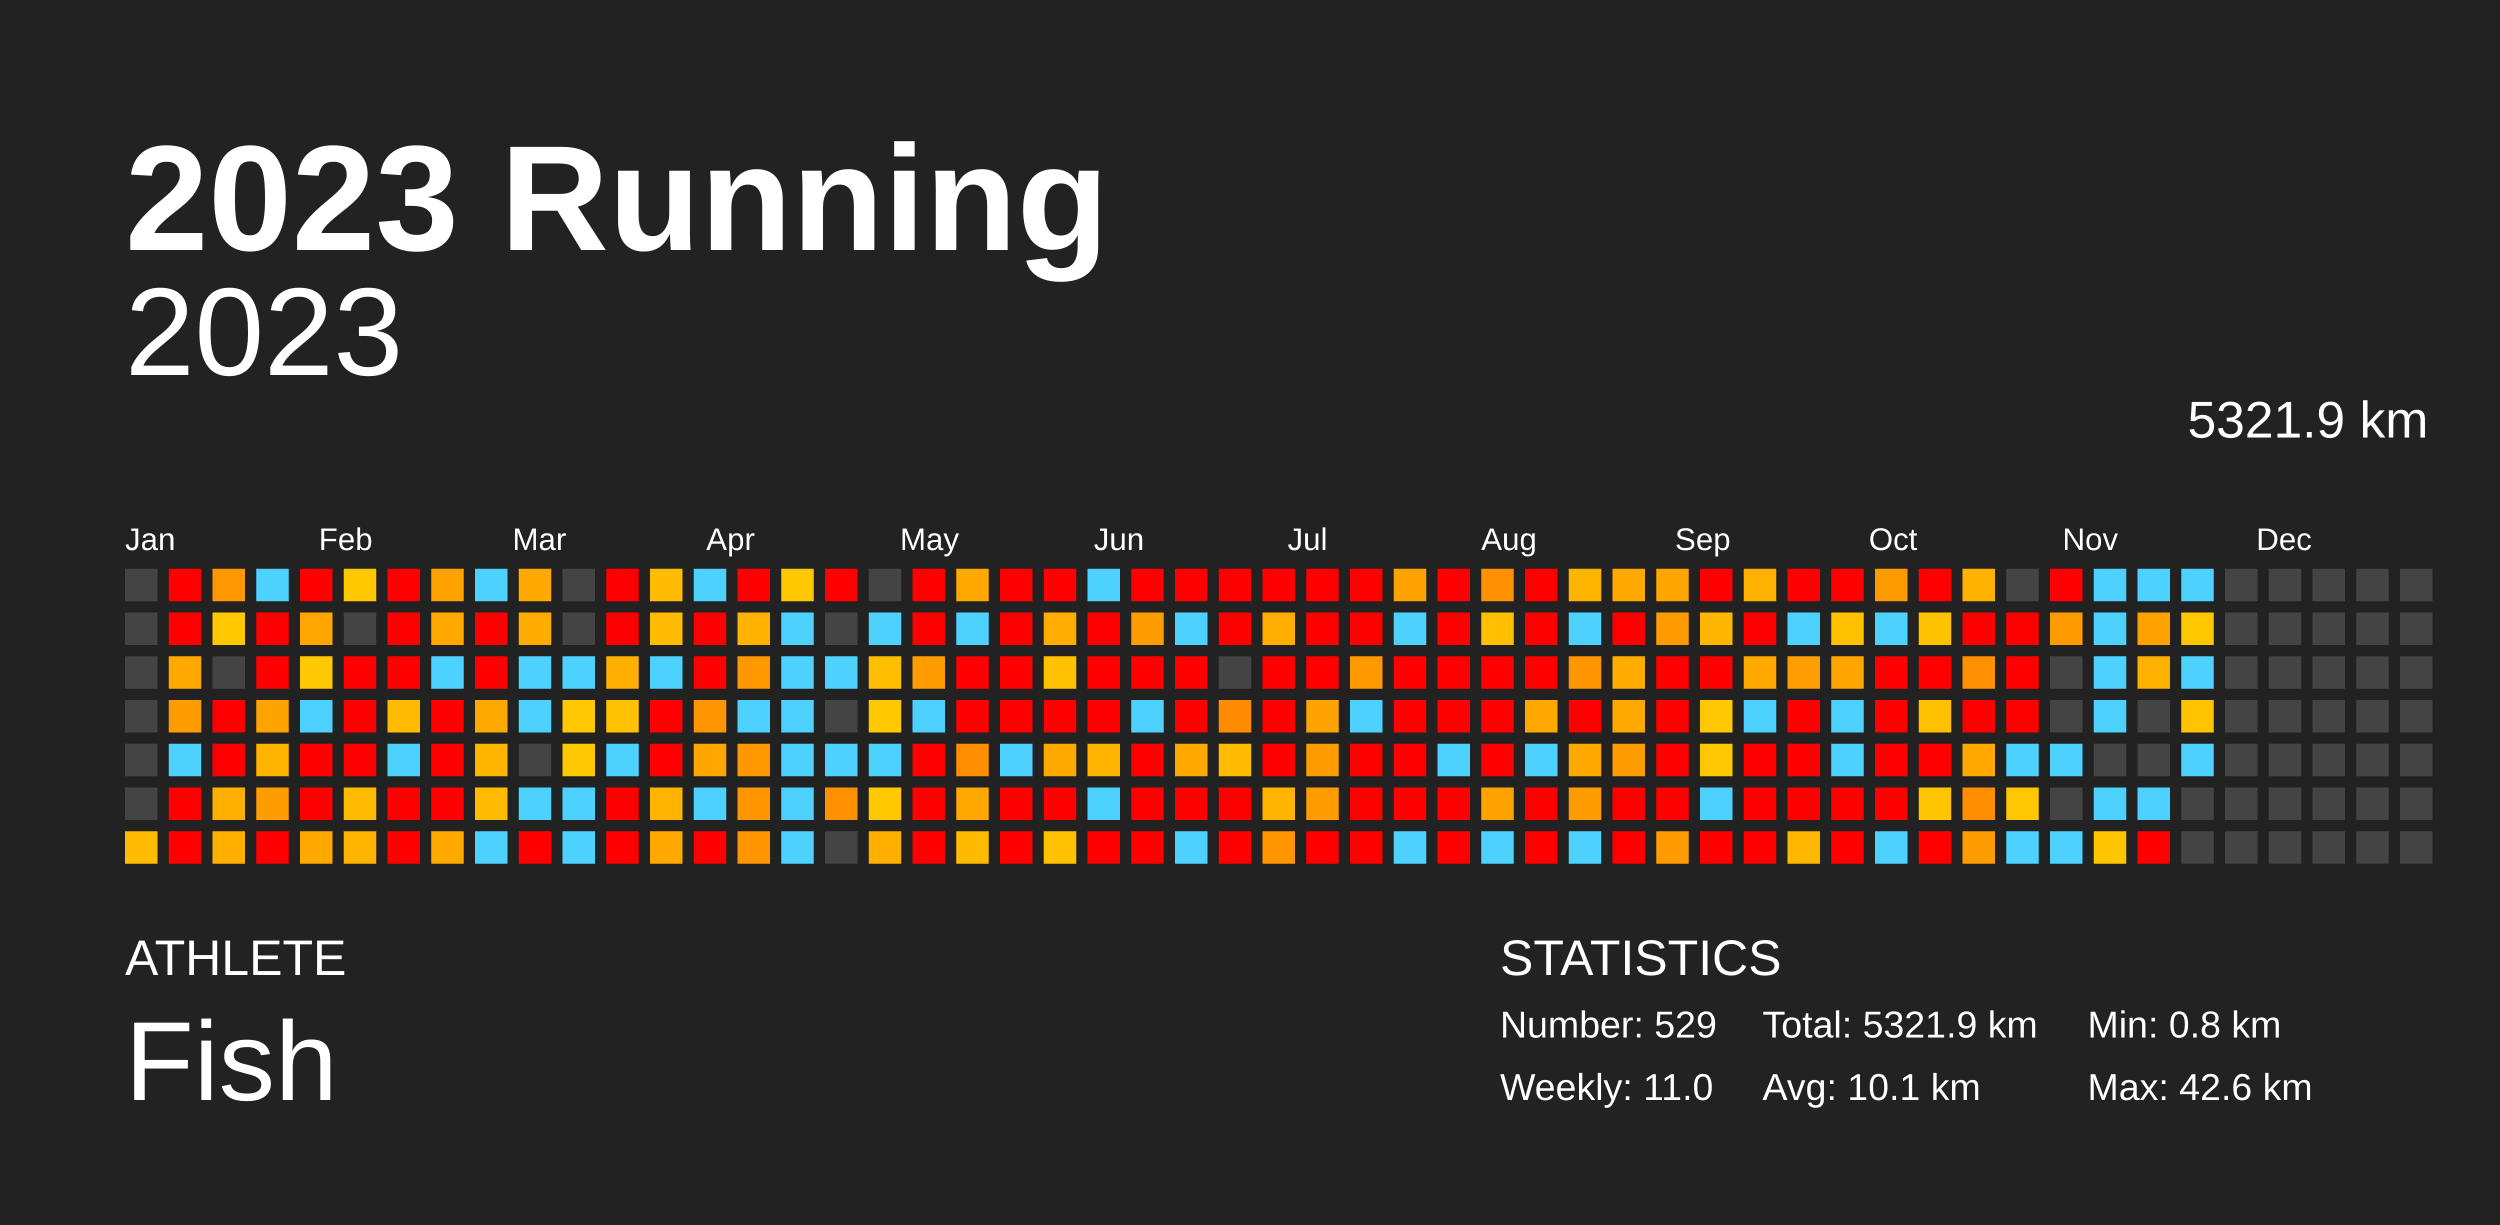
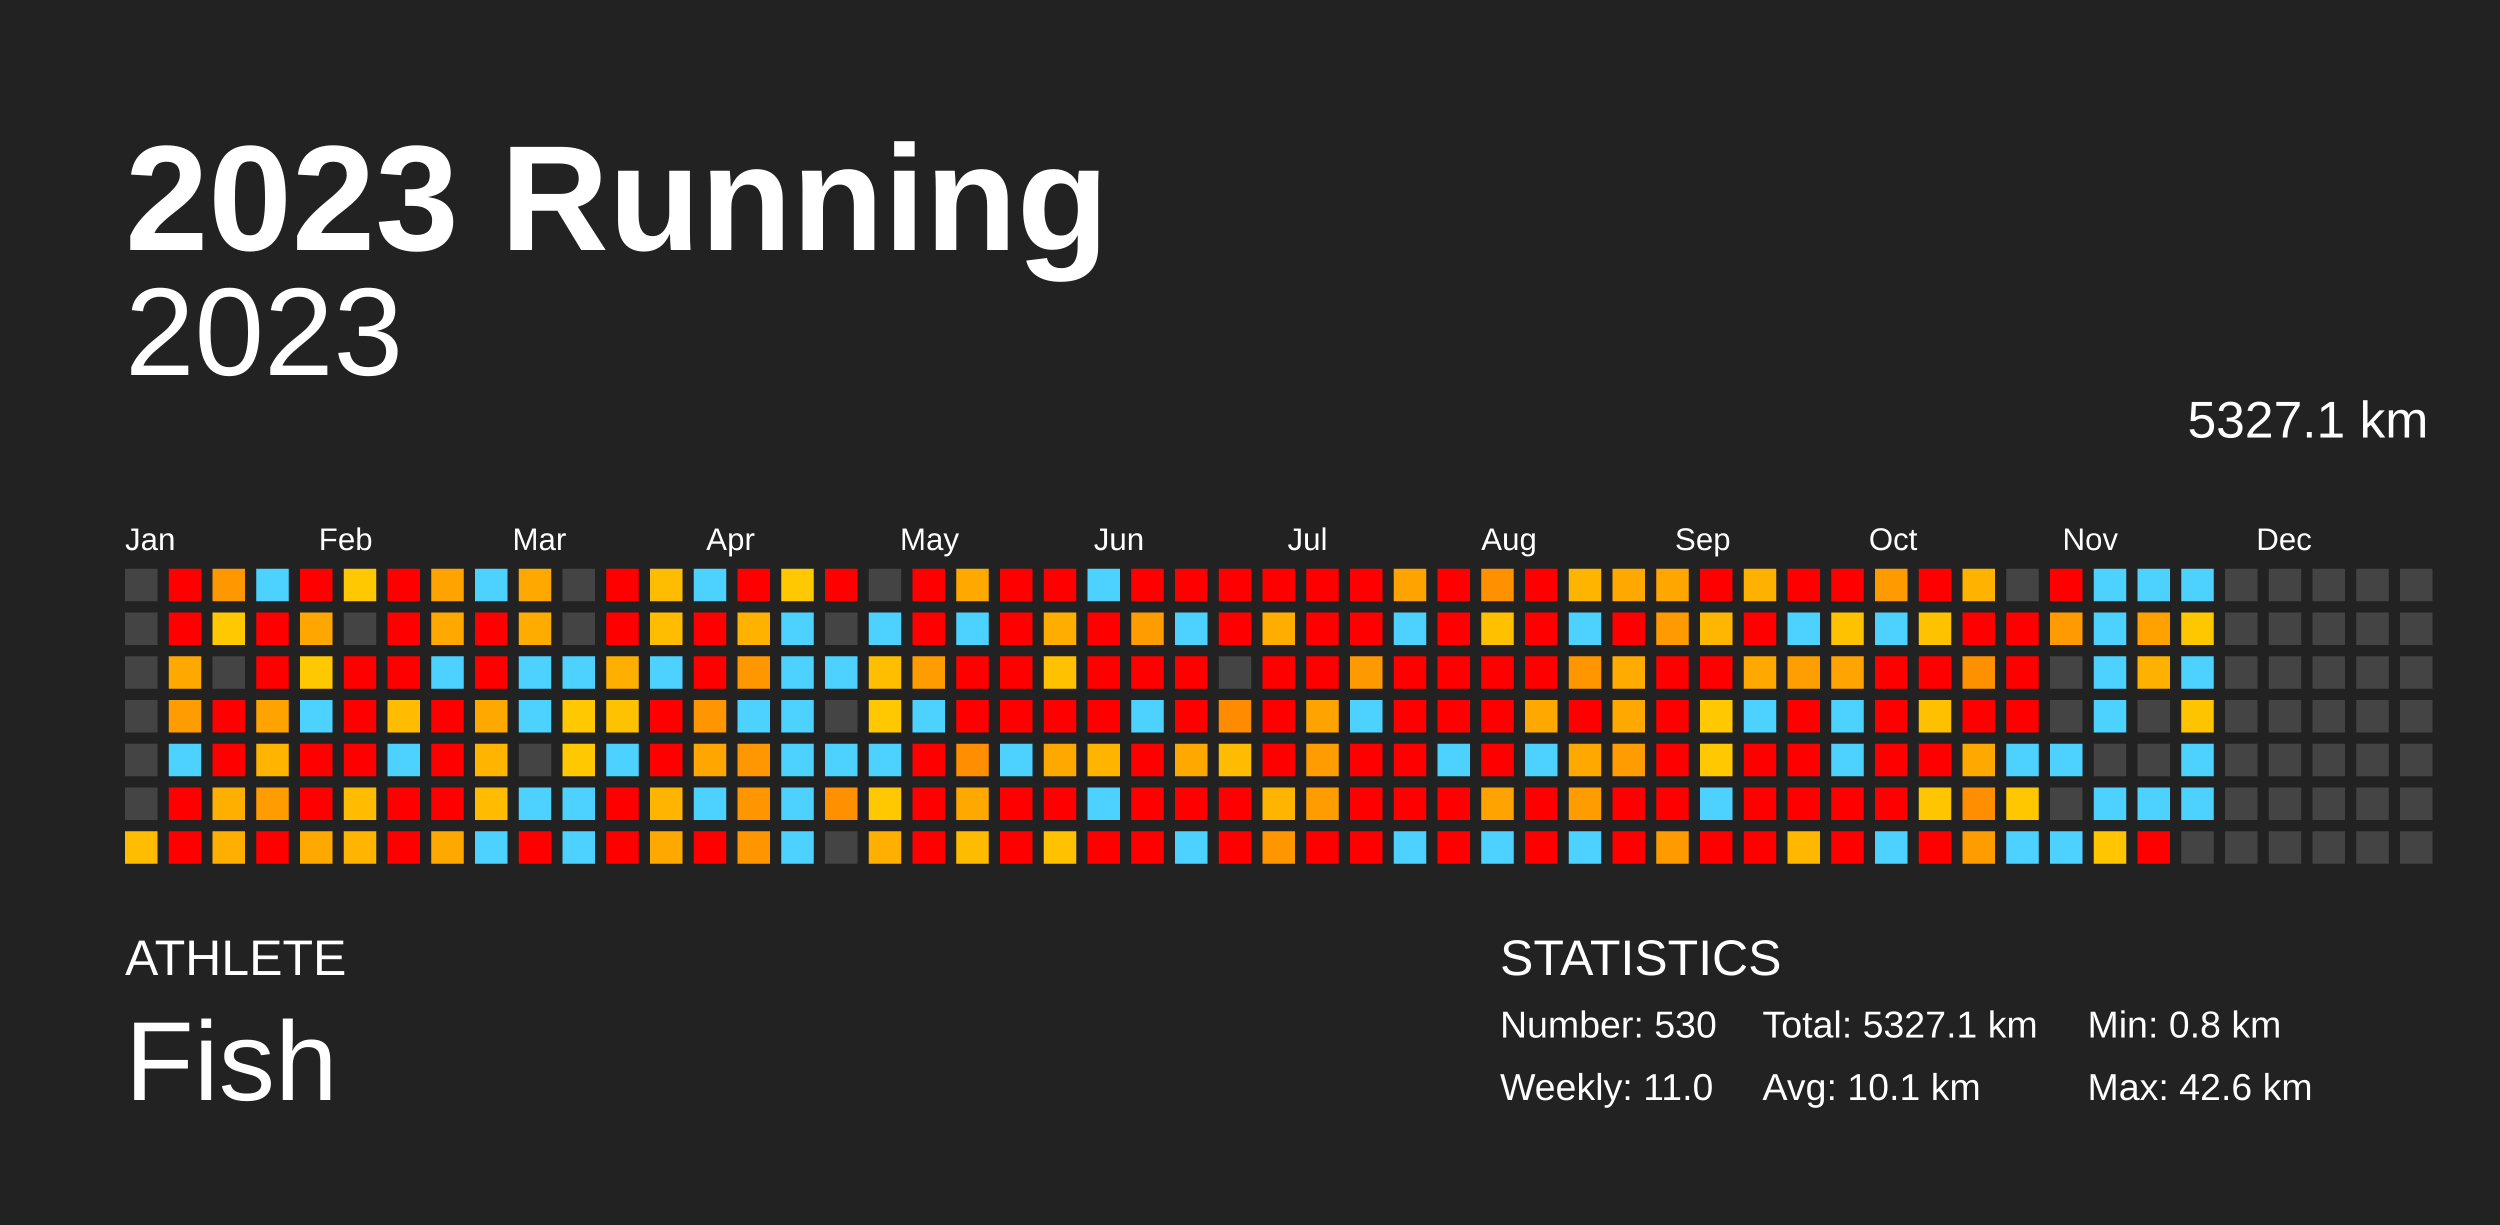
<svg xmlns="http://www.w3.org/2000/svg" baseProfile="full" height="98mm" version="1.1" viewBox="0,0,200,98" width="200mm">
  <defs />
  <rect fill="#222222" height="98" width="200" x="0" y="0" />
  <text fill="#FFFFFF" style="font-size:12px; font-family:Arial; font-weight:bold;" x="10" y="20">2023 Running</text>
  <text fill="#FFFFFF" style="font-size:4px; font-family:Arial" x="10" y="78">ATHLETE</text>
  <text fill="#FFFFFF" style="font-size:9px; font-family:Arial" x="10" y="88">Fish</text>
  <text fill="#FFFFFF" style="font-size:4px; font-family:Arial" x="120" y="78">STATISTICS</text>
-   <text fill="#FFFFFF" style="font-size:3px; font-family:Arial" x="120" y="83">Number: 529</text>
+   <text fill="#FFFFFF" style="font-size:3px; font-family:Arial" x="120" y="83">Number: 530</text>
  <text fill="#FFFFFF" style="font-size:3px; font-family:Arial" x="120" y="88">Weekly: 11.0</text>
-   <text fill="#FFFFFF" style="font-size:3px; font-family:Arial" x="141" y="83">Total: 5321.9 km</text>
+   <text fill="#FFFFFF" style="font-size:3px; font-family:Arial" x="141" y="83">Total: 5327.1 km</text>
  <text fill="#FFFFFF" style="font-size:3px; font-family:Arial" x="141" y="88">Avg: 10.1 km</text>
  <text fill="#FFFFFF" style="font-size:3px; font-family:Arial" x="167" y="83">Min: 0.8 km</text>
  <text fill="#FFFFFF" style="font-size:3px; font-family:Arial" x="167" y="88">Max: 42.6 km</text>
  <text alignment-baseline="hanging" fill="#FFFFFF" style="font-size:10.0px; font-family:Arial;" x="10" y="30">2023</text>
-   <text alignment-baseline="hanging" fill="#FFFFFF" style="font-size:4.125px; font-family:Arial;" x="175" y="35">5321.9 km</text>
+   <text alignment-baseline="hanging" fill="#FFFFFF" style="font-size:4.125px; font-family:Arial;" x="175" y="35">5327.1 km</text>
  <text fill="#FFFFFF" style="font-size:2.5px; font-family:Arial" x="10.0" y="44">Jan</text>
  <text fill="#FFFFFF" style="font-size:2.5px; font-family:Arial" x="25.5" y="44">Feb</text>
  <text fill="#FFFFFF" style="font-size:2.5px; font-family:Arial" x="41.0" y="44">Mar</text>
  <text fill="#FFFFFF" style="font-size:2.5px; font-family:Arial" x="56.5" y="44">Apr</text>
  <text fill="#FFFFFF" style="font-size:2.5px; font-family:Arial" x="72.0" y="44">May</text>
  <text fill="#FFFFFF" style="font-size:2.5px; font-family:Arial" x="87.5" y="44">Jun</text>
  <text fill="#FFFFFF" style="font-size:2.5px; font-family:Arial" x="103.0" y="44">Jul</text>
  <text fill="#FFFFFF" style="font-size:2.5px; font-family:Arial" x="118.5" y="44">Aug</text>
  <text fill="#FFFFFF" style="font-size:2.5px; font-family:Arial" x="134.0" y="44">Sep</text>
  <text fill="#FFFFFF" style="font-size:2.5px; font-family:Arial" x="149.5" y="44">Oct</text>
  <text fill="#FFFFFF" style="font-size:2.5px; font-family:Arial" x="165.0" y="44">Nov</text>
  <text fill="#FFFFFF" style="font-size:2.5px; font-family:Arial" x="180.5" y="44">Dec</text>
  <rect fill="#444444" height="2.6" width="2.6" x="10.0" y="45.5" />
  <rect fill="#444444" height="2.6" width="2.6" x="10.0" y="49.0" />
  <rect fill="#444444" height="2.6" width="2.6" x="10.0" y="52.5" />
  <rect fill="#444444" height="2.6" width="2.6" x="10.0" y="56.0" />
  <rect fill="#444444" height="2.6" width="2.6" x="10.0" y="59.5" />
  <rect fill="#444444" height="2.6" width="2.6" x="10.0" y="63.0" />
  <rect fill="#ffbc00" height="2.6" width="2.6" x="10.0" y="66.5" />
  <rect fill="red" height="2.6" width="2.6" x="13.5" y="45.5" />
  <rect fill="red" height="2.6" width="2.6" x="13.5" y="49.0" />
  <rect fill="#ffa900" height="2.6" width="2.6" x="13.5" y="52.5" />
  <rect fill="#ff9d00" height="2.6" width="2.6" x="13.5" y="56.0" />
  <rect fill="#4dd2ff" height="2.6" width="2.6" x="13.5" y="59.5" />
  <rect fill="red" height="2.6" width="2.6" x="13.5" y="63.0" />
  <rect fill="red" height="2.6" width="2.6" x="13.5" y="66.5" />
  <rect fill="#ff9700" height="2.6" width="2.6" x="17.0" y="45.5" />
  <rect fill="#ffc800" height="2.6" width="2.6" x="17.0" y="49.0" />
  <rect fill="#444444" height="2.6" width="2.6" x="17.0" y="52.5" />
  <rect fill="red" height="2.6" width="2.6" x="17.0" y="56.0" />
  <rect fill="red" height="2.6" width="2.6" x="17.0" y="59.5" />
  <rect fill="#ffaf00" height="2.6" width="2.6" x="17.0" y="63.0" />
  <rect fill="#ffaf00" height="2.6" width="2.6" x="17.0" y="66.5" />
  <rect fill="#4dd2ff" height="2.6" width="2.6" x="20.5" y="45.5" />
  <rect fill="red" height="2.6" width="2.6" x="20.5" y="49.0" />
  <rect fill="red" height="2.6" width="2.6" x="20.5" y="52.5" />
  <rect fill="#ffa300" height="2.6" width="2.6" x="20.5" y="56.0" />
  <rect fill="#ffb500" height="2.6" width="2.6" x="20.5" y="59.5" />
  <rect fill="#ff9d00" height="2.6" width="2.6" x="20.5" y="63.0" />
  <rect fill="red" height="2.6" width="2.6" x="20.5" y="66.5" />
  <rect fill="red" height="2.6" width="2.6" x="24.0" y="45.5" />
  <rect fill="#ffa700" height="2.6" width="2.6" x="24.0" y="49.0" />
  <rect fill="#ffc800" height="2.6" width="2.6" x="24.0" y="52.5" />
  <rect fill="#4dd2ff" height="2.6" width="2.6" x="24.0" y="56.0" />
  <rect fill="red" height="2.6" width="2.6" x="24.0" y="59.5" />
  <rect fill="red" height="2.6" width="2.6" x="24.0" y="63.0" />
  <rect fill="#ffa900" height="2.6" width="2.6" x="24.0" y="66.5" />
  <rect fill="#ffc800" height="2.6" width="2.6" x="27.5" y="45.5" />
  <rect fill="#444444" height="2.6" width="2.6" x="27.5" y="49.0" />
  <rect fill="red" height="2.6" width="2.6" x="27.5" y="52.5" />
  <rect fill="red" height="2.6" width="2.6" x="27.5" y="56.0" />
  <rect fill="red" height="2.6" width="2.6" x="27.5" y="59.5" />
  <rect fill="#ffbc00" height="2.6" width="2.6" x="27.5" y="63.0" />
  <rect fill="#ffb500" height="2.6" width="2.6" x="27.5" y="66.5" />
  <rect fill="red" height="2.6" width="2.6" x="31.0" y="45.5" />
  <rect fill="red" height="2.6" width="2.6" x="31.0" y="49.0" />
  <rect fill="red" height="2.6" width="2.6" x="31.0" y="52.5" />
  <rect fill="#ffbc00" height="2.6" width="2.6" x="31.0" y="56.0" />
  <rect fill="#4dd2ff" height="2.6" width="2.6" x="31.0" y="59.5" />
  <rect fill="red" height="2.6" width="2.6" x="31.0" y="63.0" />
  <rect fill="red" height="2.6" width="2.6" x="31.0" y="66.5" />
  <rect fill="#ffa300" height="2.6" width="2.6" x="34.5" y="45.5" />
  <rect fill="#ffa900" height="2.6" width="2.6" x="34.5" y="49.0" />
  <rect fill="#4dd2ff" height="2.6" width="2.6" x="34.5" y="52.5" />
  <rect fill="red" height="2.6" width="2.6" x="34.5" y="56.0" />
  <rect fill="red" height="2.6" width="2.6" x="34.5" y="59.5" />
  <rect fill="red" height="2.6" width="2.6" x="34.5" y="63.0" />
  <rect fill="#ffa900" height="2.6" width="2.6" x="34.5" y="66.5" />
  <rect fill="#4dd2ff" height="2.6" width="2.6" x="38.0" y="45.5" />
  <rect fill="red" height="2.6" width="2.6" x="38.0" y="49.0" />
  <rect fill="red" height="2.6" width="2.6" x="38.0" y="52.5" />
  <rect fill="#ffa900" height="2.6" width="2.6" x="38.0" y="56.0" />
  <rect fill="#ffb400" height="2.6" width="2.6" x="38.0" y="59.5" />
  <rect fill="#ffbc00" height="2.6" width="2.6" x="38.0" y="63.0" />
  <rect fill="#4dd2ff" height="2.6" width="2.6" x="38.0" y="66.5" />
  <rect fill="#ffa900" height="2.6" width="2.6" x="41.5" y="45.5" />
  <rect fill="#ffac00" height="2.6" width="2.6" x="41.5" y="49.0" />
  <rect fill="#4dd2ff" height="2.6" width="2.6" x="41.5" y="52.5" />
  <rect fill="#4dd2ff" height="2.6" width="2.6" x="41.5" y="56.0" />
  <rect fill="#444444" height="2.6" width="2.6" x="41.5" y="59.5" />
  <rect fill="#4dd2ff" height="2.6" width="2.6" x="41.5" y="63.0" />
  <rect fill="red" height="2.6" width="2.6" x="41.5" y="66.5" />
  <rect fill="#444444" height="2.6" width="2.6" x="45.0" y="45.5" />
  <rect fill="#444444" height="2.6" width="2.6" x="45.0" y="49.0" />
  <rect fill="#4dd2ff" height="2.6" width="2.6" x="45.0" y="52.5" />
  <rect fill="#ffc800" height="2.6" width="2.6" x="45.0" y="56.0" />
  <rect fill="#ffc800" height="2.6" width="2.6" x="45.0" y="59.5" />
  <rect fill="#4dd2ff" height="2.6" width="2.6" x="45.0" y="63.0" />
  <rect fill="#4dd2ff" height="2.6" width="2.6" x="45.0" y="66.5" />
  <rect fill="red" height="2.6" width="2.6" x="48.5" y="45.5" />
  <rect fill="red" height="2.6" width="2.6" x="48.5" y="49.0" />
  <rect fill="#ffaf00" height="2.6" width="2.6" x="48.5" y="52.5" />
  <rect fill="#ffc200" height="2.6" width="2.6" x="48.5" y="56.0" />
  <rect fill="#4dd2ff" height="2.6" width="2.6" x="48.5" y="59.5" />
  <rect fill="red" height="2.6" width="2.6" x="48.5" y="63.0" />
  <rect fill="red" height="2.6" width="2.6" x="48.5" y="66.5" />
  <rect fill="#ffbc00" height="2.6" width="2.6" x="52.0" y="45.5" />
  <rect fill="#ffbc00" height="2.6" width="2.6" x="52.0" y="49.0" />
  <rect fill="#4dd2ff" height="2.6" width="2.6" x="52.0" y="52.5" />
  <rect fill="red" height="2.6" width="2.6" x="52.0" y="56.0" />
  <rect fill="red" height="2.6" width="2.6" x="52.0" y="59.5" />
  <rect fill="#ffb500" height="2.6" width="2.6" x="52.0" y="63.0" />
  <rect fill="#ffa900" height="2.6" width="2.6" x="52.0" y="66.5" />
  <rect fill="#4dd2ff" height="2.6" width="2.6" x="55.5" y="45.5" />
  <rect fill="red" height="2.6" width="2.6" x="55.5" y="49.0" />
  <rect fill="red" height="2.6" width="2.6" x="55.5" y="52.5" />
  <rect fill="#ff9500" height="2.6" width="2.6" x="55.5" y="56.0" />
  <rect fill="#ffa600" height="2.6" width="2.6" x="55.5" y="59.5" />
  <rect fill="#4dd2ff" height="2.6" width="2.6" x="55.5" y="63.0" />
  <rect fill="red" height="2.6" width="2.6" x="55.5" y="66.5" />
  <rect fill="red" height="2.6" width="2.6" x="59.0" y="45.5" />
  <rect fill="#ffb300" height="2.6" width="2.6" x="59.0" y="49.0" />
  <rect fill="#ff9700" height="2.6" width="2.6" x="59.0" y="52.5" />
  <rect fill="#4dd2ff" height="2.6" width="2.6" x="59.0" y="56.0" />
  <rect fill="#ff9700" height="2.6" width="2.6" x="59.0" y="59.5" />
  <rect fill="#ff9600" height="2.6" width="2.6" x="59.0" y="63.0" />
  <rect fill="#ff9600" height="2.6" width="2.6" x="59.0" y="66.5" />
  <rect fill="#ffc800" height="2.6" width="2.6" x="62.5" y="45.5" />
  <rect fill="#4dd2ff" height="2.6" width="2.6" x="62.5" y="49.0" />
  <rect fill="#4dd2ff" height="2.6" width="2.6" x="62.5" y="52.5" />
  <rect fill="#4dd2ff" height="2.6" width="2.6" x="62.5" y="56.0" />
  <rect fill="#4dd2ff" height="2.6" width="2.6" x="62.5" y="59.5" />
  <rect fill="#4dd2ff" height="2.6" width="2.6" x="62.5" y="63.0" />
  <rect fill="#4dd2ff" height="2.6" width="2.6" x="62.5" y="66.5" />
  <rect fill="red" height="2.6" width="2.6" x="66.0" y="45.5" />
  <rect fill="#444444" height="2.6" width="2.6" x="66.0" y="49.0" />
  <rect fill="#4dd2ff" height="2.6" width="2.6" x="66.0" y="52.5" />
  <rect fill="#444444" height="2.6" width="2.6" x="66.0" y="56.0" />
  <rect fill="#4dd2ff" height="2.6" width="2.6" x="66.0" y="59.5" />
  <rect fill="#ff9100" height="2.6" width="2.6" x="66.0" y="63.0" />
  <rect fill="#444444" height="2.6" width="2.6" x="66.0" y="66.5" />
  <rect fill="#444444" height="2.6" width="2.6" x="69.5" y="45.5" />
  <rect fill="#4dd2ff" height="2.6" width="2.6" x="69.5" y="49.0" />
  <rect fill="#ffbf00" height="2.6" width="2.6" x="69.5" y="52.5" />
  <rect fill="#ffc800" height="2.6" width="2.6" x="69.5" y="56.0" />
  <rect fill="#4dd2ff" height="2.6" width="2.6" x="69.5" y="59.5" />
  <rect fill="#ffc800" height="2.6" width="2.6" x="69.5" y="63.0" />
  <rect fill="#ffaf00" height="2.6" width="2.6" x="69.5" y="66.5" />
  <rect fill="red" height="2.6" width="2.6" x="73.0" y="45.5" />
  <rect fill="red" height="2.6" width="2.6" x="73.0" y="49.0" />
  <rect fill="#ff9d00" height="2.6" width="2.6" x="73.0" y="52.5" />
  <rect fill="#4dd2ff" height="2.6" width="2.6" x="73.0" y="56.0" />
  <rect fill="red" height="2.6" width="2.6" x="73.0" y="59.5" />
  <rect fill="red" height="2.6" width="2.6" x="73.0" y="63.0" />
  <rect fill="red" height="2.6" width="2.6" x="73.0" y="66.5" />
  <rect fill="#ffa900" height="2.6" width="2.6" x="76.5" y="45.5" />
  <rect fill="#4dd2ff" height="2.6" width="2.6" x="76.5" y="49.0" />
  <rect fill="red" height="2.6" width="2.6" x="76.5" y="52.5" />
  <rect fill="red" height="2.6" width="2.6" x="76.5" y="56.0" />
  <rect fill="#ff8e00" height="2.6" width="2.6" x="76.5" y="59.5" />
  <rect fill="#ffa900" height="2.6" width="2.6" x="76.5" y="63.0" />
  <rect fill="#ffbb00" height="2.6" width="2.6" x="76.5" y="66.5" />
  <rect fill="red" height="2.6" width="2.6" x="80.0" y="45.5" />
  <rect fill="red" height="2.6" width="2.6" x="80.0" y="49.0" />
  <rect fill="red" height="2.6" width="2.6" x="80.0" y="52.5" />
  <rect fill="red" height="2.6" width="2.6" x="80.0" y="56.0" />
  <rect fill="#4dd2ff" height="2.6" width="2.6" x="80.0" y="59.5" />
  <rect fill="red" height="2.6" width="2.6" x="80.0" y="63.0" />
  <rect fill="red" height="2.6" width="2.6" x="80.0" y="66.5" />
  <rect fill="red" height="2.6" width="2.6" x="83.5" y="45.5" />
  <rect fill="#ffae00" height="2.6" width="2.6" x="83.5" y="49.0" />
  <rect fill="#ffc100" height="2.6" width="2.6" x="83.5" y="52.5" />
  <rect fill="red" height="2.6" width="2.6" x="83.5" y="56.0" />
  <rect fill="#ffa900" height="2.6" width="2.6" x="83.5" y="59.5" />
  <rect fill="red" height="2.6" width="2.6" x="83.5" y="63.0" />
  <rect fill="#ffc100" height="2.6" width="2.6" x="83.5" y="66.5" />
  <rect fill="#4dd2ff" height="2.6" width="2.6" x="87.0" y="45.5" />
  <rect fill="red" height="2.6" width="2.6" x="87.0" y="49.0" />
  <rect fill="red" height="2.6" width="2.6" x="87.0" y="52.5" />
  <rect fill="red" height="2.6" width="2.6" x="87.0" y="56.0" />
  <rect fill="#ffb500" height="2.6" width="2.6" x="87.0" y="59.5" />
  <rect fill="#4dd2ff" height="2.6" width="2.6" x="87.0" y="63.0" />
  <rect fill="red" height="2.6" width="2.6" x="87.0" y="66.5" />
  <rect fill="red" height="2.6" width="2.6" x="90.5" y="45.5" />
  <rect fill="#ff9c00" height="2.6" width="2.6" x="90.5" y="49.0" />
  <rect fill="red" height="2.6" width="2.6" x="90.5" y="52.5" />
  <rect fill="#4dd2ff" height="2.6" width="2.6" x="90.5" y="56.0" />
  <rect fill="red" height="2.6" width="2.6" x="90.5" y="59.5" />
  <rect fill="red" height="2.6" width="2.6" x="90.5" y="63.0" />
  <rect fill="red" height="2.6" width="2.6" x="90.5" y="66.5" />
  <rect fill="red" height="2.6" width="2.6" x="94.0" y="45.5" />
  <rect fill="#4dd2ff" height="2.6" width="2.6" x="94.0" y="49.0" />
  <rect fill="red" height="2.6" width="2.6" x="94.0" y="52.5" />
  <rect fill="red" height="2.6" width="2.6" x="94.0" y="56.0" />
  <rect fill="#ffa900" height="2.6" width="2.6" x="94.0" y="59.5" />
  <rect fill="red" height="2.6" width="2.6" x="94.0" y="63.0" />
  <rect fill="#4dd2ff" height="2.6" width="2.6" x="94.0" y="66.5" />
  <rect fill="red" height="2.6" width="2.6" x="97.5" y="45.5" />
  <rect fill="red" height="2.6" width="2.6" x="97.5" y="49.0" />
  <rect fill="#444444" height="2.6" width="2.6" x="97.5" y="52.5" />
  <rect fill="#ff8b00" height="2.6" width="2.6" x="97.5" y="56.0" />
  <rect fill="#ffbc00" height="2.6" width="2.6" x="97.5" y="59.5" />
  <rect fill="red" height="2.6" width="2.6" x="97.5" y="63.0" />
  <rect fill="red" height="2.6" width="2.6" x="97.5" y="66.5" />
  <rect fill="red" height="2.6" width="2.6" x="101.0" y="45.5" />
  <rect fill="#ffae00" height="2.6" width="2.6" x="101.0" y="49.0" />
  <rect fill="red" height="2.6" width="2.6" x="101.0" y="52.5" />
  <rect fill="red" height="2.6" width="2.6" x="101.0" y="56.0" />
  <rect fill="red" height="2.6" width="2.6" x="101.0" y="59.5" />
  <rect fill="#ffb500" height="2.6" width="2.6" x="101.0" y="63.0" />
  <rect fill="#ff9600" height="2.6" width="2.6" x="101.0" y="66.5" />
  <rect fill="red" height="2.6" width="2.6" x="104.5" y="45.5" />
  <rect fill="red" height="2.6" width="2.6" x="104.5" y="49.0" />
  <rect fill="red" height="2.6" width="2.6" x="104.5" y="52.5" />
  <rect fill="#ffa300" height="2.6" width="2.6" x="104.5" y="56.0" />
  <rect fill="#ff9c00" height="2.6" width="2.6" x="104.5" y="59.5" />
  <rect fill="#ff9d00" height="2.6" width="2.6" x="104.5" y="63.0" />
  <rect fill="red" height="2.6" width="2.6" x="104.5" y="66.5" />
  <rect fill="red" height="2.6" width="2.6" x="108.0" y="45.5" />
  <rect fill="red" height="2.6" width="2.6" x="108.0" y="49.0" />
  <rect fill="#ff9900" height="2.6" width="2.6" x="108.0" y="52.5" />
  <rect fill="#4dd2ff" height="2.6" width="2.6" x="108.0" y="56.0" />
  <rect fill="red" height="2.6" width="2.6" x="108.0" y="59.5" />
  <rect fill="red" height="2.6" width="2.6" x="108.0" y="63.0" />
  <rect fill="red" height="2.6" width="2.6" x="108.0" y="66.5" />
  <rect fill="#ffa300" height="2.6" width="2.6" x="111.5" y="45.5" />
  <rect fill="#4dd2ff" height="2.6" width="2.6" x="111.5" y="49.0" />
  <rect fill="red" height="2.6" width="2.6" x="111.5" y="52.5" />
  <rect fill="red" height="2.6" width="2.6" x="111.5" y="56.0" />
  <rect fill="red" height="2.6" width="2.6" x="111.5" y="59.5" />
  <rect fill="red" height="2.6" width="2.6" x="111.5" y="63.0" />
  <rect fill="#4dd2ff" height="2.6" width="2.6" x="111.5" y="66.5" />
  <rect fill="red" height="2.6" width="2.6" x="115.0" y="45.5" />
  <rect fill="red" height="2.6" width="2.6" x="115.0" y="49.0" />
  <rect fill="red" height="2.6" width="2.6" x="115.0" y="52.5" />
  <rect fill="red" height="2.6" width="2.6" x="115.0" y="56.0" />
  <rect fill="#4dd2ff" height="2.6" width="2.6" x="115.0" y="59.5" />
  <rect fill="red" height="2.6" width="2.6" x="115.0" y="63.0" />
  <rect fill="red" height="2.6" width="2.6" x="115.0" y="66.5" />
  <rect fill="#ff9000" height="2.6" width="2.6" x="118.5" y="45.5" />
  <rect fill="#ffc000" height="2.6" width="2.6" x="118.5" y="49.0" />
  <rect fill="red" height="2.6" width="2.6" x="118.5" y="52.5" />
  <rect fill="red" height="2.6" width="2.6" x="118.5" y="56.0" />
  <rect fill="red" height="2.6" width="2.6" x="118.5" y="59.5" />
  <rect fill="#ffa300" height="2.6" width="2.6" x="118.5" y="63.0" />
  <rect fill="#4dd2ff" height="2.6" width="2.6" x="118.5" y="66.5" />
  <rect fill="red" height="2.6" width="2.6" x="122.0" y="45.5" />
  <rect fill="red" height="2.6" width="2.6" x="122.0" y="49.0" />
  <rect fill="red" height="2.6" width="2.6" x="122.0" y="52.5" />
  <rect fill="#ffa800" height="2.6" width="2.6" x="122.0" y="56.0" />
  <rect fill="#4dd2ff" height="2.6" width="2.6" x="122.0" y="59.5" />
  <rect fill="red" height="2.6" width="2.6" x="122.0" y="63.0" />
  <rect fill="red" height="2.6" width="2.6" x="122.0" y="66.5" />
  <rect fill="#ffb500" height="2.6" width="2.6" x="125.5" y="45.5" />
  <rect fill="#4dd2ff" height="2.6" width="2.6" x="125.5" y="49.0" />
  <rect fill="#ff9600" height="2.6" width="2.6" x="125.5" y="52.5" />
  <rect fill="red" height="2.6" width="2.6" x="125.5" y="56.0" />
  <rect fill="#ffa800" height="2.6" width="2.6" x="125.5" y="59.5" />
  <rect fill="#ff9d00" height="2.6" width="2.6" x="125.5" y="63.0" />
  <rect fill="#4dd2ff" height="2.6" width="2.6" x="125.5" y="66.5" />
  <rect fill="#ffa800" height="2.6" width="2.6" x="129.0" y="45.5" />
  <rect fill="red" height="2.6" width="2.6" x="129.0" y="49.0" />
  <rect fill="#ffab00" height="2.6" width="2.6" x="129.0" y="52.5" />
  <rect fill="#ffa900" height="2.6" width="2.6" x="129.0" y="56.0" />
  <rect fill="#ff9d00" height="2.6" width="2.6" x="129.0" y="59.5" />
  <rect fill="red" height="2.6" width="2.6" x="129.0" y="63.0" />
  <rect fill="red" height="2.6" width="2.6" x="129.0" y="66.5" />
  <rect fill="#ffa600" height="2.6" width="2.6" x="132.5" y="45.5" />
  <rect fill="#ff9b00" height="2.6" width="2.6" x="132.5" y="49.0" />
  <rect fill="red" height="2.6" width="2.6" x="132.5" y="52.5" />
  <rect fill="red" height="2.6" width="2.6" x="132.5" y="56.0" />
  <rect fill="red" height="2.6" width="2.6" x="132.5" y="59.5" />
  <rect fill="red" height="2.6" width="2.6" x="132.5" y="63.0" />
  <rect fill="#ff9a00" height="2.6" width="2.6" x="132.5" y="66.5" />
  <rect fill="red" height="2.6" width="2.6" x="136.0" y="45.5" />
  <rect fill="#ffb600" height="2.6" width="2.6" x="136.0" y="49.0" />
  <rect fill="red" height="2.6" width="2.6" x="136.0" y="52.5" />
  <rect fill="#ffc800" height="2.6" width="2.6" x="136.0" y="56.0" />
  <rect fill="#ffc800" height="2.6" width="2.6" x="136.0" y="59.5" />
  <rect fill="#4dd2ff" height="2.6" width="2.6" x="136.0" y="63.0" />
  <rect fill="red" height="2.6" width="2.6" x="136.0" y="66.5" />
  <rect fill="#ffb100" height="2.6" width="2.6" x="139.5" y="45.5" />
  <rect fill="red" height="2.6" width="2.6" x="139.5" y="49.0" />
  <rect fill="#ffa800" height="2.6" width="2.6" x="139.5" y="52.5" />
  <rect fill="#4dd2ff" height="2.6" width="2.6" x="139.5" y="56.0" />
  <rect fill="red" height="2.6" width="2.6" x="139.5" y="59.5" />
  <rect fill="red" height="2.6" width="2.6" x="139.5" y="63.0" />
  <rect fill="red" height="2.6" width="2.6" x="139.5" y="66.5" />
  <rect fill="red" height="2.6" width="2.6" x="143.0" y="45.5" />
  <rect fill="#4dd2ff" height="2.6" width="2.6" x="143.0" y="49.0" />
  <rect fill="#ff9e00" height="2.6" width="2.6" x="143.0" y="52.5" />
  <rect fill="red" height="2.6" width="2.6" x="143.0" y="56.0" />
  <rect fill="red" height="2.6" width="2.6" x="143.0" y="59.5" />
  <rect fill="red" height="2.6" width="2.6" x="143.0" y="63.0" />
  <rect fill="#ffb700" height="2.6" width="2.6" x="143.0" y="66.5" />
  <rect fill="red" height="2.6" width="2.6" x="146.5" y="45.5" />
  <rect fill="#ffc200" height="2.6" width="2.6" x="146.5" y="49.0" />
  <rect fill="#ffa400" height="2.6" width="2.6" x="146.5" y="52.5" />
  <rect fill="#4dd2ff" height="2.6" width="2.6" x="146.5" y="56.0" />
  <rect fill="#4dd2ff" height="2.6" width="2.6" x="146.5" y="59.5" />
  <rect fill="red" height="2.6" width="2.6" x="146.5" y="63.0" />
  <rect fill="red" height="2.6" width="2.6" x="146.5" y="66.5" />
  <rect fill="#ff9b00" height="2.6" width="2.6" x="150.0" y="45.5" />
  <rect fill="#4dd2ff" height="2.6" width="2.6" x="150.0" y="49.0" />
  <rect fill="red" height="2.6" width="2.6" x="150.0" y="52.5" />
  <rect fill="red" height="2.6" width="2.6" x="150.0" y="56.0" />
  <rect fill="red" height="2.6" width="2.6" x="150.0" y="59.5" />
  <rect fill="red" height="2.6" width="2.6" x="150.0" y="63.0" />
  <rect fill="#4dd2ff" height="2.6" width="2.6" x="150.0" y="66.5" />
  <rect fill="red" height="2.6" width="2.6" x="153.5" y="45.5" />
  <rect fill="#ffc200" height="2.6" width="2.6" x="153.5" y="49.0" />
  <rect fill="red" height="2.6" width="2.6" x="153.5" y="52.5" />
  <rect fill="#ffc000" height="2.6" width="2.6" x="153.5" y="56.0" />
  <rect fill="red" height="2.6" width="2.6" x="153.5" y="59.5" />
  <rect fill="#ffc600" height="2.6" width="2.6" x="153.5" y="63.0" />
  <rect fill="red" height="2.6" width="2.6" x="153.5" y="66.5" />
  <rect fill="#ffb300" height="2.6" width="2.6" x="157.0" y="45.5" />
  <rect fill="red" height="2.6" width="2.6" x="157.0" y="49.0" />
  <rect fill="#ff9000" height="2.6" width="2.6" x="157.0" y="52.5" />
  <rect fill="red" height="2.6" width="2.6" x="157.0" y="56.0" />
  <rect fill="#ffa900" height="2.6" width="2.6" x="157.0" y="59.5" />
  <rect fill="#ff8f00" height="2.6" width="2.6" x="157.0" y="63.0" />
  <rect fill="#ff9c00" height="2.6" width="2.6" x="157.0" y="66.5" />
  <rect fill="#444444" height="2.6" width="2.6" x="160.5" y="45.5" />
  <rect fill="red" height="2.6" width="2.6" x="160.5" y="49.0" />
  <rect fill="red" height="2.6" width="2.6" x="160.5" y="52.5" />
  <rect fill="red" height="2.6" width="2.6" x="160.5" y="56.0" />
  <rect fill="#4dd2ff" height="2.6" width="2.6" x="160.5" y="59.5" />
  <rect fill="#ffc700" height="2.6" width="2.6" x="160.5" y="63.0" />
  <rect fill="#4dd2ff" height="2.6" width="2.6" x="160.5" y="66.5" />
  <rect fill="red" height="2.6" width="2.6" x="164.0" y="45.5" />
  <rect fill="#ff9b00" height="2.6" width="2.6" x="164.0" y="49.0" />
  <rect fill="#444444" height="2.6" width="2.6" x="164.0" y="52.5" />
  <rect fill="#444444" height="2.6" width="2.6" x="164.0" y="56.0" />
  <rect fill="#4dd2ff" height="2.6" width="2.6" x="164.0" y="59.5" />
  <rect fill="#444444" height="2.6" width="2.6" x="164.0" y="63.0" />
  <rect fill="#4dd2ff" height="2.6" width="2.6" x="164.0" y="66.5" />
  <rect fill="#4dd2ff" height="2.6" width="2.6" x="167.5" y="45.5" />
  <rect fill="#4dd2ff" height="2.6" width="2.6" x="167.5" y="49.0" />
  <rect fill="#4dd2ff" height="2.6" width="2.6" x="167.5" y="52.5" />
  <rect fill="#4dd2ff" height="2.6" width="2.6" x="167.5" y="56.0" />
  <rect fill="#444444" height="2.6" width="2.6" x="167.5" y="59.5" />
  <rect fill="#4dd2ff" height="2.6" width="2.6" x="167.5" y="63.0" />
  <rect fill="#ffc600" height="2.6" width="2.6" x="167.5" y="66.5" />
  <rect fill="#4dd2ff" height="2.6" width="2.6" x="171.0" y="45.5" />
  <rect fill="#ffa200" height="2.6" width="2.6" x="171.0" y="49.0" />
  <rect fill="#ffb100" height="2.6" width="2.6" x="171.0" y="52.5" />
  <rect fill="#444444" height="2.6" width="2.6" x="171.0" y="56.0" />
  <rect fill="#444444" height="2.6" width="2.6" x="171.0" y="59.5" />
  <rect fill="#4dd2ff" height="2.6" width="2.6" x="171.0" y="63.0" />
  <rect fill="red" height="2.6" width="2.6" x="171.0" y="66.5" />
  <rect fill="#4dd2ff" height="2.6" width="2.6" x="174.5" y="45.5" />
  <rect fill="#ffc700" height="2.6" width="2.6" x="174.5" y="49.0" />
  <rect fill="#4dd2ff" height="2.6" width="2.6" x="174.5" y="52.5" />
  <rect fill="#ffc400" height="2.6" width="2.6" x="174.5" y="56.0" />
  <rect fill="#4dd2ff" height="2.6" width="2.6" x="174.5" y="59.5" />
-   <rect fill="#444444" height="2.6" width="2.6" x="174.5" y="63.0" />
+   <rect fill="#4dd2ff" height="2.6" width="2.6" x="174.5" y="63.0" />
  <rect fill="#444444" height="2.6" width="2.6" x="174.5" y="66.5" />
  <rect fill="#444444" height="2.6" width="2.6" x="178.0" y="45.5" />
  <rect fill="#444444" height="2.6" width="2.6" x="178.0" y="49.0" />
  <rect fill="#444444" height="2.6" width="2.6" x="178.0" y="52.5" />
  <rect fill="#444444" height="2.6" width="2.6" x="178.0" y="56.0" />
  <rect fill="#444444" height="2.6" width="2.6" x="178.0" y="59.5" />
  <rect fill="#444444" height="2.6" width="2.6" x="178.0" y="63.0" />
  <rect fill="#444444" height="2.6" width="2.6" x="178.0" y="66.5" />
  <rect fill="#444444" height="2.6" width="2.6" x="181.5" y="45.5" />
  <rect fill="#444444" height="2.6" width="2.6" x="181.5" y="49.0" />
  <rect fill="#444444" height="2.6" width="2.6" x="181.5" y="52.5" />
  <rect fill="#444444" height="2.6" width="2.6" x="181.5" y="56.0" />
  <rect fill="#444444" height="2.6" width="2.6" x="181.5" y="59.5" />
  <rect fill="#444444" height="2.6" width="2.6" x="181.5" y="63.0" />
  <rect fill="#444444" height="2.6" width="2.6" x="181.5" y="66.5" />
  <rect fill="#444444" height="2.6" width="2.6" x="185.0" y="45.5" />
  <rect fill="#444444" height="2.6" width="2.6" x="185.0" y="49.0" />
  <rect fill="#444444" height="2.6" width="2.6" x="185.0" y="52.5" />
  <rect fill="#444444" height="2.6" width="2.6" x="185.0" y="56.0" />
  <rect fill="#444444" height="2.6" width="2.6" x="185.0" y="59.5" />
  <rect fill="#444444" height="2.6" width="2.6" x="185.0" y="63.0" />
  <rect fill="#444444" height="2.6" width="2.6" x="185.0" y="66.5" />
  <rect fill="#444444" height="2.6" width="2.6" x="188.5" y="45.5" />
  <rect fill="#444444" height="2.6" width="2.6" x="188.5" y="49.0" />
  <rect fill="#444444" height="2.6" width="2.6" x="188.5" y="52.5" />
  <rect fill="#444444" height="2.6" width="2.6" x="188.5" y="56.0" />
  <rect fill="#444444" height="2.6" width="2.6" x="188.5" y="59.5" />
  <rect fill="#444444" height="2.6" width="2.6" x="188.5" y="63.0" />
  <rect fill="#444444" height="2.6" width="2.6" x="188.5" y="66.5" />
  <rect fill="#444444" height="2.6" width="2.6" x="192.0" y="45.5" />
  <rect fill="#444444" height="2.6" width="2.6" x="192.0" y="49.0" />
  <rect fill="#444444" height="2.6" width="2.6" x="192.0" y="52.5" />
  <rect fill="#444444" height="2.6" width="2.6" x="192.0" y="56.0" />
  <rect fill="#444444" height="2.6" width="2.6" x="192.0" y="59.5" />
  <rect fill="#444444" height="2.6" width="2.6" x="192.0" y="63.0" />
  <rect fill="#444444" height="2.6" width="2.6" x="192.0" y="66.5" />
</svg>
